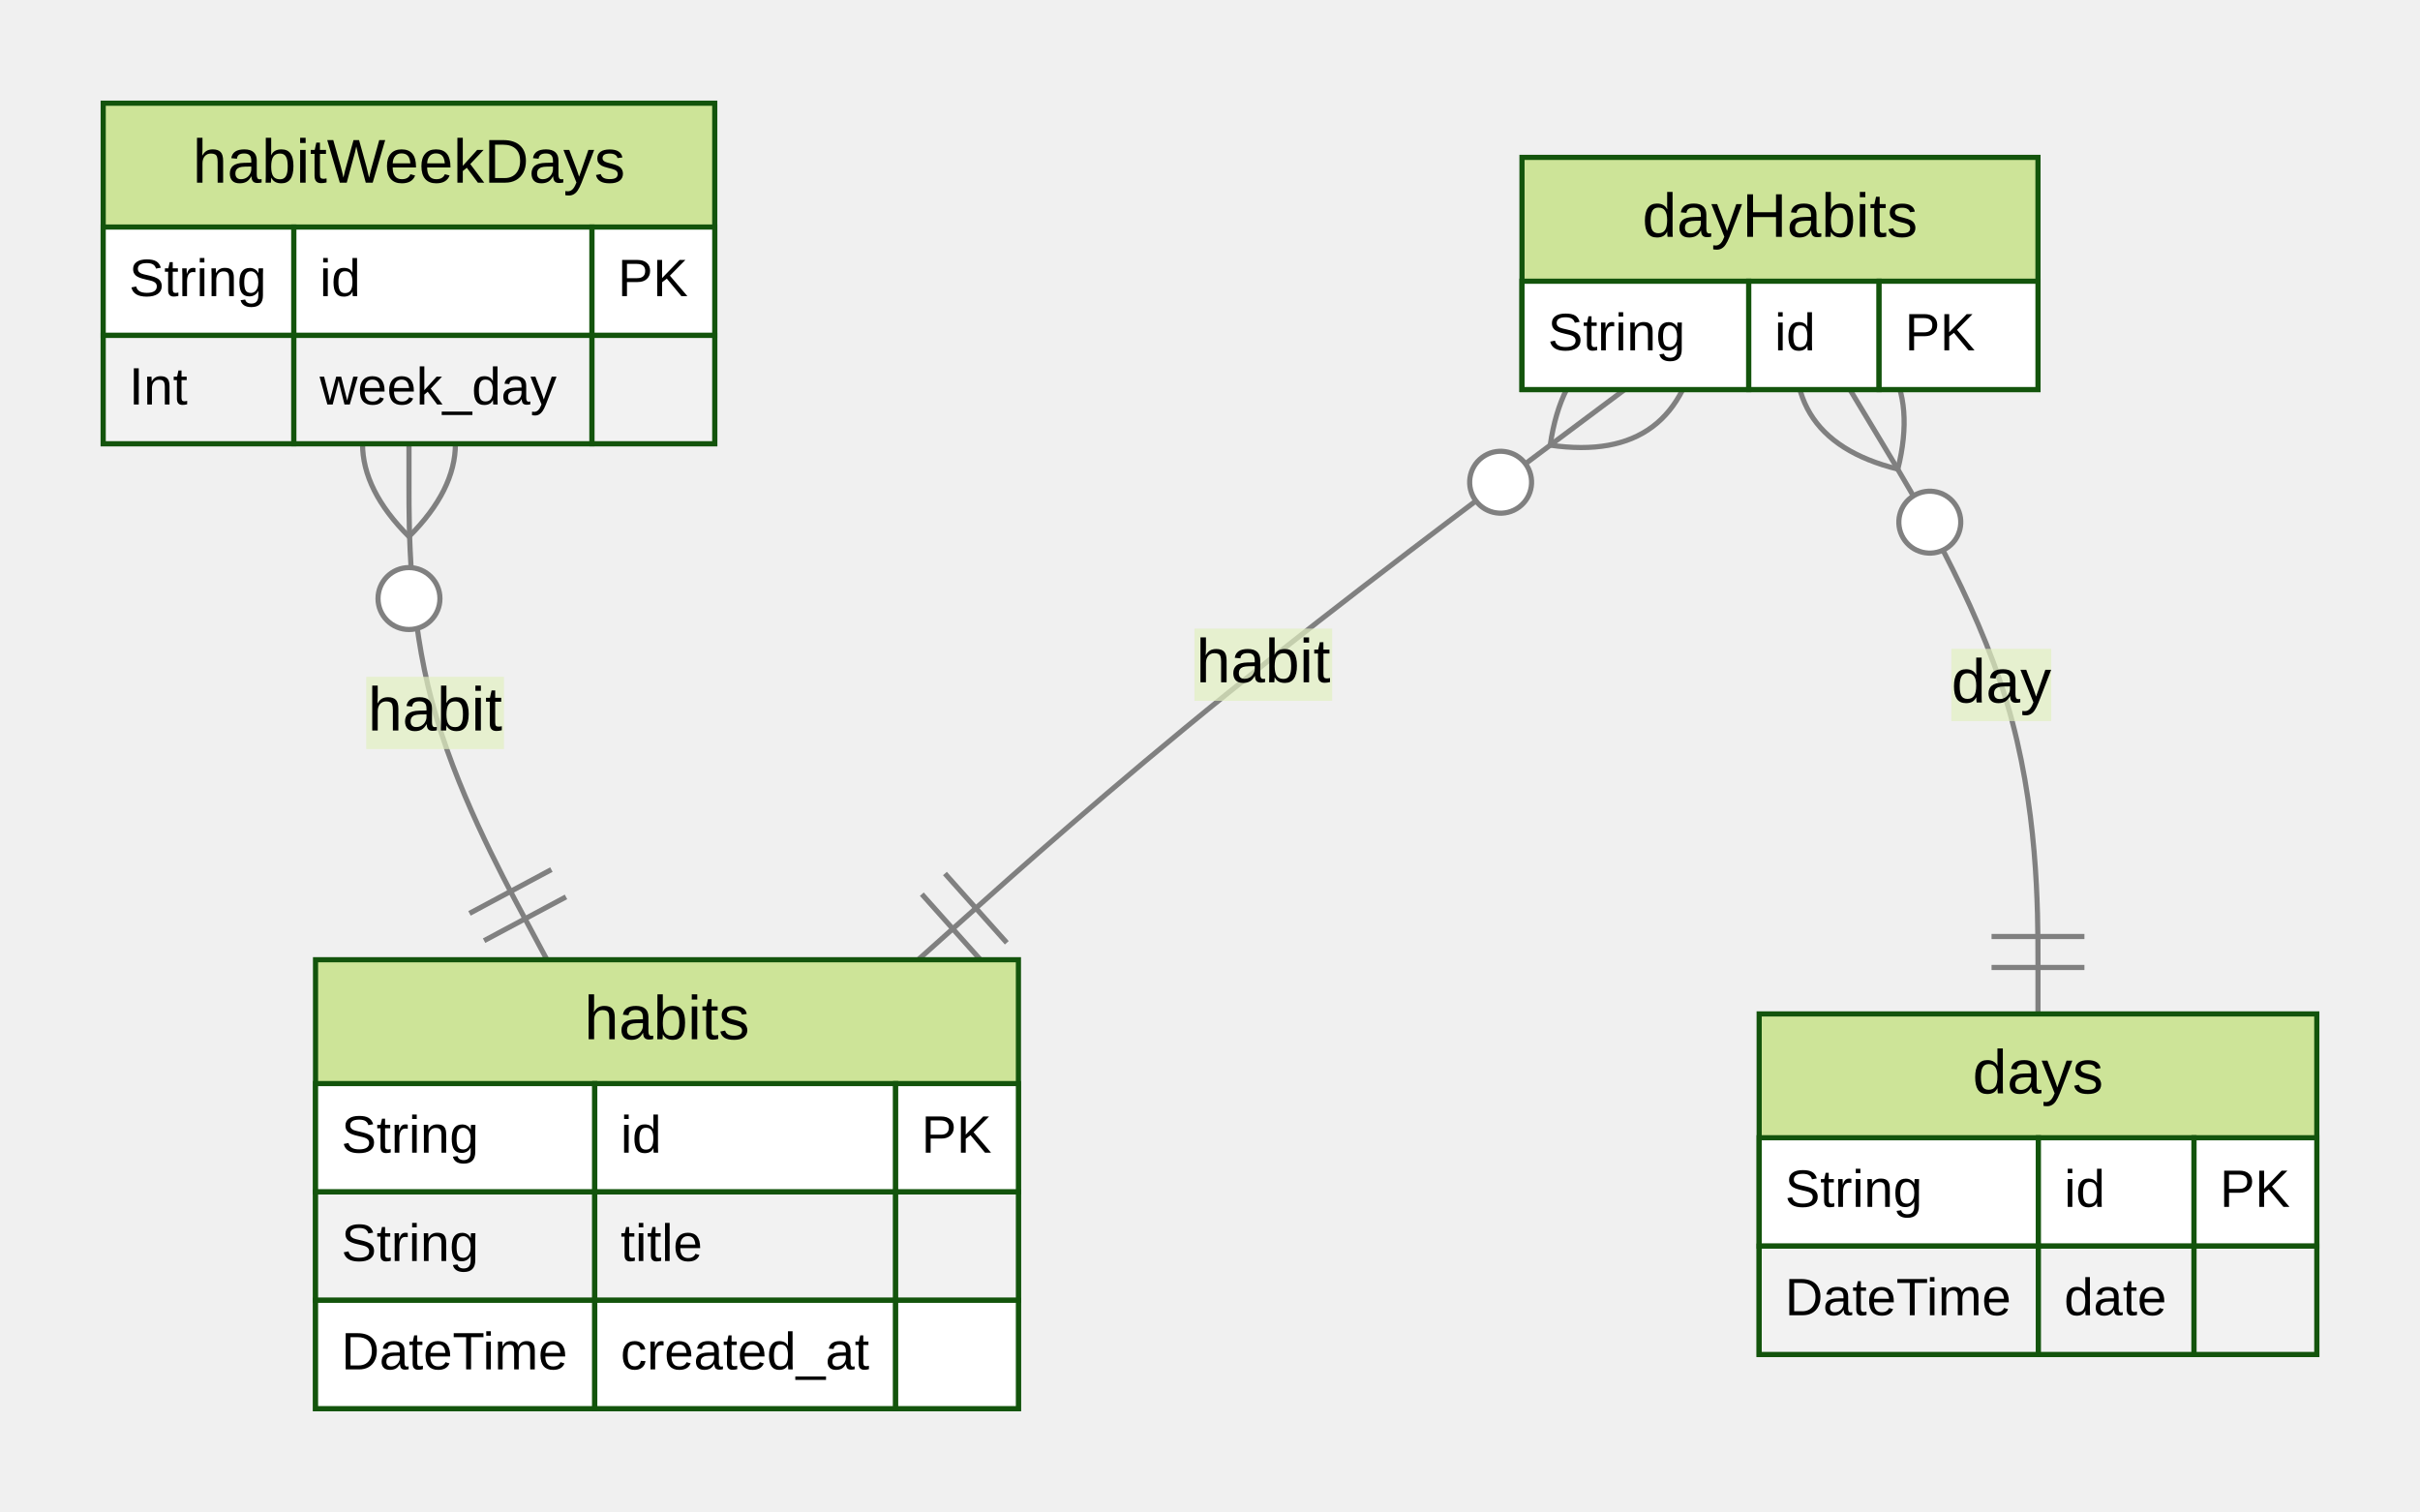
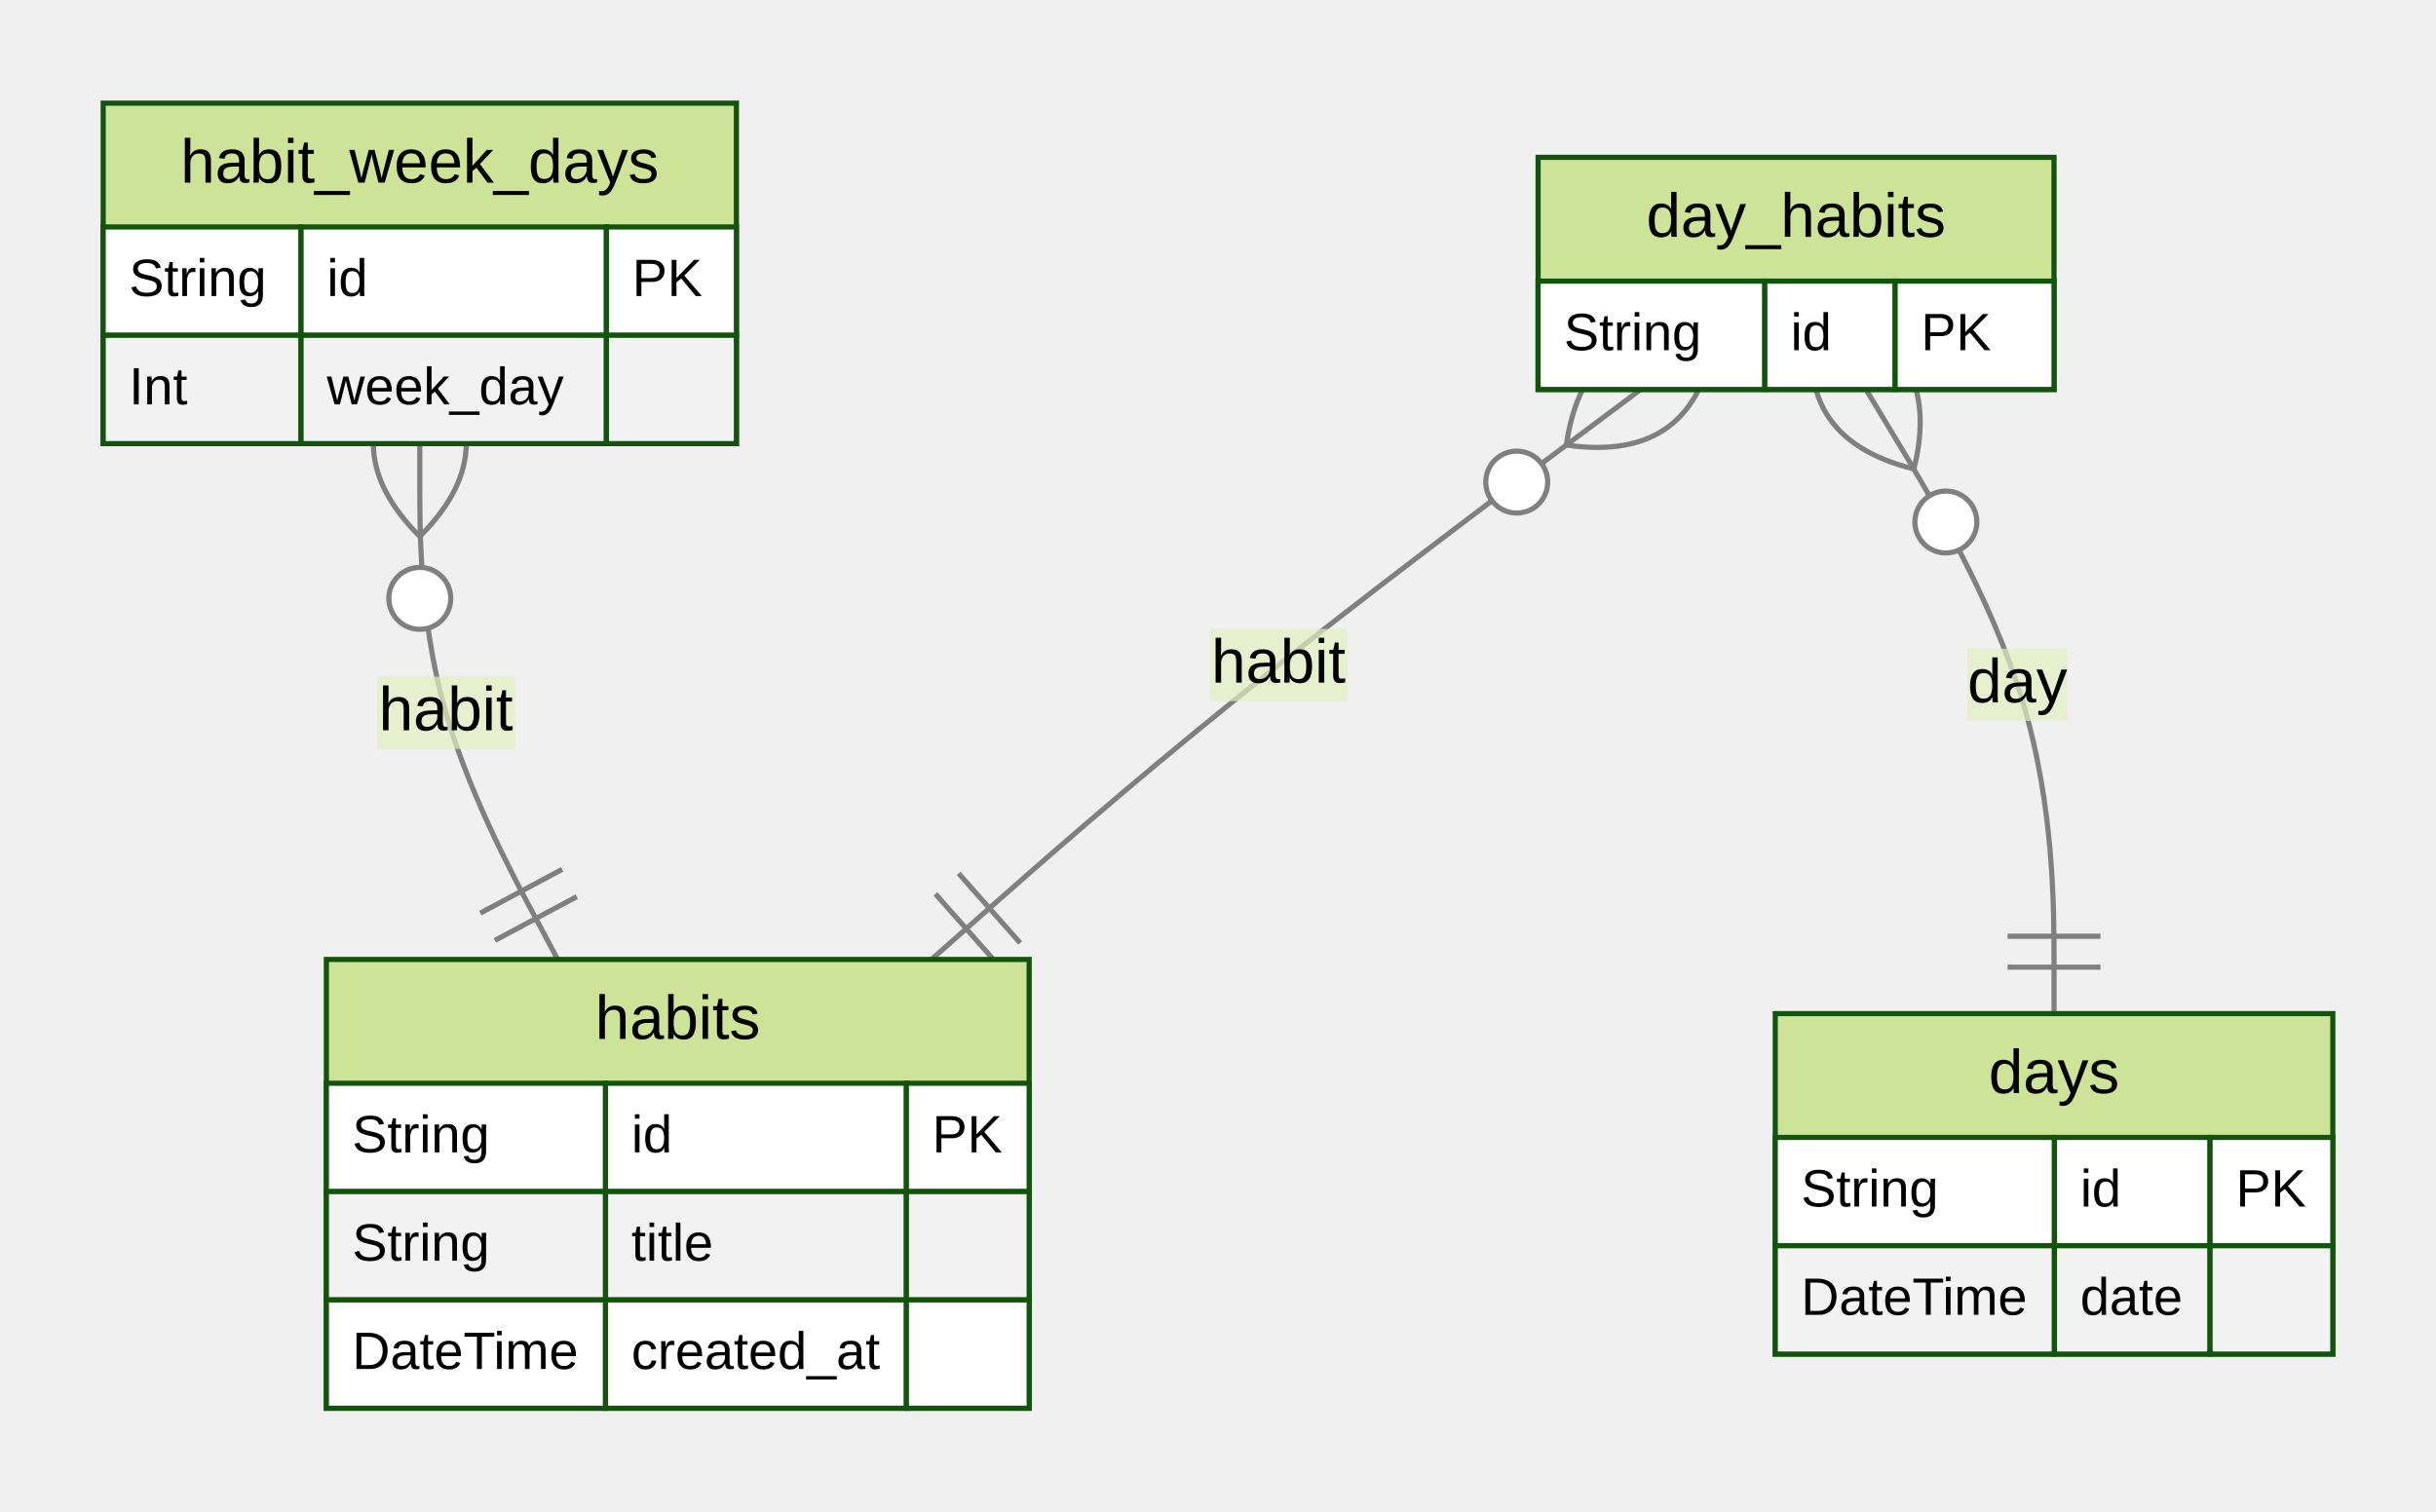
- <svg xmlns="http://www.w3.org/2000/svg" aria-roledescription="er" viewBox="0 0 468.999 293" style="max-width: 468.999px; background-color: white;" width="100%" id="mermaid-0">
+ <svg xmlns="http://www.w3.org/2000/svg" aria-roledescription="er" viewBox="0 0 472.158 293" style="max-width: 472.158px; background-color: white;" width="100%" id="mermaid-0">
  <style>#mermaid-0{font-family:"trebuchet ms",verdana,arial,sans-serif;font-size:16px;fill:#000000;}#mermaid-0 .error-icon{fill:#552222;}#mermaid-0 .error-text{fill:#552222;stroke:#552222;}#mermaid-0 .edge-thickness-normal{stroke-width:2px;}#mermaid-0 .edge-thickness-thick{stroke-width:3.5px;}#mermaid-0 .edge-pattern-solid{stroke-dasharray:0;}#mermaid-0 .edge-pattern-dashed{stroke-dasharray:3;}#mermaid-0 .edge-pattern-dotted{stroke-dasharray:2;}#mermaid-0 .marker{fill:#000000;stroke:#000000;}#mermaid-0 .marker.cross{stroke:#000000;}#mermaid-0 svg{font-family:"trebuchet ms",verdana,arial,sans-serif;font-size:16px;}#mermaid-0 .entityBox{fill:#cde498;stroke:#13540c;}#mermaid-0 .attributeBoxOdd{fill:#ffffff;stroke:#13540c;}#mermaid-0 .attributeBoxEven{fill:#f2f2f2;stroke:#13540c;}#mermaid-0 .relationshipLabelBox{fill:hsl(78.158, 58.462%, 84.51%);opacity:0.7;background-color:hsl(78.158, 58.462%, 84.51%);}#mermaid-0 .relationshipLabelBox rect{opacity:0.5;}#mermaid-0 .relationshipLine{stroke:#000000;}#mermaid-0 .entityTitleText{text-anchor:middle;font-size:18px;fill:#000000;}#mermaid-0 :root{--mermaid-font-family:"trebuchet ms",verdana,arial,sans-serif;}</style>
  <g />
  <defs>
    <marker orient="auto" markerHeight="18" markerWidth="18" refY="9" refX="0" id="ONLY_ONE_START">
      <path d="M9,0 L9,18 M15,0 L15,18" fill="none" stroke="gray" />
    </marker>
  </defs>
  <defs>
    <marker orient="auto" markerHeight="18" markerWidth="18" refY="9" refX="18" id="ONLY_ONE_END">
      <path d="M3,0 L3,18 M9,0 L9,18" fill="none" stroke="gray" />
    </marker>
  </defs>
  <defs>
    <marker orient="auto" markerHeight="18" markerWidth="30" refY="9" refX="0" id="ZERO_OR_ONE_START">
      <circle r="6" cy="9" cx="21" fill="white" stroke="gray" />
      <path d="M9,0 L9,18" fill="none" stroke="gray" />
    </marker>
  </defs>
  <defs>
    <marker orient="auto" markerHeight="18" markerWidth="30" refY="9" refX="30" id="ZERO_OR_ONE_END">
      <circle r="6" cy="9" cx="9" fill="white" stroke="gray" />
      <path d="M21,0 L21,18" fill="none" stroke="gray" />
    </marker>
  </defs>
  <defs>
    <marker orient="auto" markerHeight="36" markerWidth="45" refY="18" refX="18" id="ONE_OR_MORE_START">
      <path d="M0,18 Q 18,0 36,18 Q 18,36 0,18 M42,9 L42,27" fill="none" stroke="gray" />
    </marker>
  </defs>
  <defs>
    <marker orient="auto" markerHeight="36" markerWidth="45" refY="18" refX="27" id="ONE_OR_MORE_END">
      <path d="M3,9 L3,27 M9,18 Q27,0 45,18 Q27,36 9,18" fill="none" stroke="gray" />
    </marker>
  </defs>
  <defs>
    <marker orient="auto" markerHeight="36" markerWidth="57" refY="18" refX="18" id="ZERO_OR_MORE_START">
      <circle r="6" cy="18" cx="48" fill="white" stroke="gray" />
      <path d="M0,18 Q18,0 36,18 Q18,36 0,18" fill="none" stroke="gray" />
    </marker>
  </defs>
  <defs>
    <marker orient="auto" markerHeight="36" markerWidth="57" refY="18" refX="39" id="ZERO_OR_MORE_END">
      <circle r="6" cy="18" cx="9" fill="white" stroke="gray" />
      <path d="M21,18 Q39,0 57,18 Q39,36 21,18" fill="none" stroke="gray" />
    </marker>
  </defs>
-   <path style="stroke: gray; fill: none;" marker-start="url(#ZERO_OR_MORE_START)" marker-end="url(#ONLY_ONE_END)" d="M79.261,86L79.261,94.333C79.261,102.667,79.261,119.333,83.717,136C88.174,152.667,97.086,169.333,101.543,177.667L105.999,186" class="er relationshipLine" />
-   <path style="stroke: gray; fill: none;" marker-start="url(#ZERO_OR_MORE_START)" marker-end="url(#ONLY_ONE_END)" d="M358.518,75.5L364.592,85.583C370.667,95.667,382.815,115.833,388.89,136C394.964,156.167,394.964,176.333,394.964,186.417L394.964,196.5" class="er relationshipLine" />
-   <path style="stroke: gray; fill: none;" marker-start="url(#ZERO_OR_MORE_START)" marker-end="url(#ONLY_ONE_END)" d="M314.854,75.5L301.36,85.583C287.866,95.667,260.879,115.833,238.06,134.25C215.241,152.667,196.59,169.333,187.265,177.667L177.939,186" class="er relationshipLine" />
-   <g transform="translate(61.15114,186 )" id="entity-habits-f12f5e34-d7d3-4372-a028-87fe54df4aa8">
+   <path style="stroke: gray; fill: none;" marker-start="url(#ZERO_OR_MORE_START)" marker-end="url(#ONLY_ONE_END)" d="M81.367,86L81.367,94.333C81.367,102.667,81.367,119.333,85.824,136C90.28,152.667,99.192,169.333,103.649,177.667L108.105,186" class="er relationshipLine" />
+   <path style="stroke: gray; fill: none;" marker-start="url(#ZERO_OR_MORE_START)" marker-end="url(#ONLY_ONE_END)" d="M361.677,75.5L367.752,85.583C373.826,95.667,385.975,115.833,392.049,136C398.123,156.167,398.123,176.333,398.123,186.417L398.123,196.5" class="er relationshipLine" />
+   <path style="stroke: gray; fill: none;" marker-start="url(#ZERO_OR_MORE_START)" marker-end="url(#ONLY_ONE_END)" d="M318.013,75.5L304.519,85.583C291.026,95.667,264.038,115.833,241.125,134.25C218.212,152.667,199.374,169.333,189.955,177.667L180.535,186" class="er relationshipLine" />
+   <g transform="translate(63.25739,186 )" id="entity-habits-561775c3-ad5e-4e54-9c74-931da700a205">
    <rect height="87" width="136.22" y="0" x="0" class="er entityBox" />
-     <text style="dominant-baseline: middle; text-anchor: middle; font-size: 12px;" transform="translate(68.1098,12)" y="0" x="0" id="text-entity-habits-f12f5e34-d7d3-4372-a028-87fe54df4aa8" class="er entityLabel">habits</text>
+     <text style="dominant-baseline: middle; text-anchor: middle; font-size: 12px;" transform="translate(68.1098,12)" y="0" x="0" id="text-entity-habits-561775c3-ad5e-4e54-9c74-931da700a205" class="er entityLabel">habits</text>
    <rect height="21" width="54.113" y="24" x="0" class="er attributeBoxOdd" />
-     <text style="dominant-baseline: middle; font-size: 10.2px;" transform="translate(5,34.5)" y="0" x="0" id="text-entity-habits-f12f5e34-d7d3-4372-a028-87fe54df4aa8-attr-1-type" class="er entityLabel">String</text>
+     <text style="dominant-baseline: middle; font-size: 10.2px;" transform="translate(5,34.5)" y="0" x="0" id="text-entity-habits-561775c3-ad5e-4e54-9c74-931da700a205-attr-1-type" class="er entityLabel">String</text>
    <rect height="21" width="58.311" y="24" x="54.113" class="er attributeBoxOdd" />
-     <text style="dominant-baseline: middle; font-size: 10.2px;" transform="translate(59.11313,34.5)" y="0" x="0" id="text-entity-habits-f12f5e34-d7d3-4372-a028-87fe54df4aa8-attr-1-name" class="er entityLabel">id</text>
+     <text style="dominant-baseline: middle; font-size: 10.2px;" transform="translate(59.11313,34.5)" y="0" x="0" id="text-entity-habits-561775c3-ad5e-4e54-9c74-931da700a205-attr-1-name" class="er entityLabel">id</text>
    <rect height="21" width="23.795" y="24" x="112.425" class="er attributeBoxOdd" />
-     <text style="dominant-baseline: middle; font-size: 10.2px;" transform="translate(117.4246,34.5)" y="0" x="0" id="text-entity-habits-f12f5e34-d7d3-4372-a028-87fe54df4aa8-attr-1-key" class="er entityLabel">PK</text>
+     <text style="dominant-baseline: middle; font-size: 10.2px;" transform="translate(117.4246,34.5)" y="0" x="0" id="text-entity-habits-561775c3-ad5e-4e54-9c74-931da700a205-attr-1-key" class="er entityLabel">PK</text>
    <rect height="21" width="54.113" y="45" x="0" class="er attributeBoxEven" />
-     <text style="dominant-baseline: middle; font-size: 10.2px;" transform="translate(5,55.5)" y="0" x="0" id="text-entity-habits-f12f5e34-d7d3-4372-a028-87fe54df4aa8-attr-2-type" class="er entityLabel">String</text>
+     <text style="dominant-baseline: middle; font-size: 10.2px;" transform="translate(5,55.5)" y="0" x="0" id="text-entity-habits-561775c3-ad5e-4e54-9c74-931da700a205-attr-2-type" class="er entityLabel">String</text>
    <rect height="21" width="58.311" y="45" x="54.113" class="er attributeBoxEven" />
-     <text style="dominant-baseline: middle; font-size: 10.2px;" transform="translate(59.11313,55.5)" y="0" x="0" id="text-entity-habits-f12f5e34-d7d3-4372-a028-87fe54df4aa8-attr-2-name" class="er entityLabel">title</text>
+     <text style="dominant-baseline: middle; font-size: 10.2px;" transform="translate(59.11313,55.5)" y="0" x="0" id="text-entity-habits-561775c3-ad5e-4e54-9c74-931da700a205-attr-2-name" class="er entityLabel">title</text>
    <rect height="21" width="23.795" y="45" x="112.425" class="er attributeBoxEven" />
-     <text style="dominant-baseline: middle; font-size: 10.2px;" transform="translate(117.4246,55.5)" y="0" x="0" id="text-entity-habits-f12f5e34-d7d3-4372-a028-87fe54df4aa8-attr-2-key" class="er entityLabel" />
+     <text style="dominant-baseline: middle; font-size: 10.2px;" transform="translate(117.4246,55.5)" y="0" x="0" id="text-entity-habits-561775c3-ad5e-4e54-9c74-931da700a205-attr-2-key" class="er entityLabel" />
    <rect height="21" width="54.113" y="66" x="0" class="er attributeBoxOdd" />
-     <text style="dominant-baseline: middle; font-size: 10.2px;" transform="translate(5,76.5)" y="0" x="0" id="text-entity-habits-f12f5e34-d7d3-4372-a028-87fe54df4aa8-attr-3-type" class="er entityLabel">DateTime</text>
+     <text style="dominant-baseline: middle; font-size: 10.2px;" transform="translate(5,76.5)" y="0" x="0" id="text-entity-habits-561775c3-ad5e-4e54-9c74-931da700a205-attr-3-type" class="er entityLabel">DateTime</text>
    <rect height="21" width="58.311" y="66" x="54.113" class="er attributeBoxOdd" />
-     <text style="dominant-baseline: middle; font-size: 10.2px;" transform="translate(59.11313,76.5)" y="0" x="0" id="text-entity-habits-f12f5e34-d7d3-4372-a028-87fe54df4aa8-attr-3-name" class="er entityLabel">created_at</text>
+     <text style="dominant-baseline: middle; font-size: 10.2px;" transform="translate(59.11313,76.5)" y="0" x="0" id="text-entity-habits-561775c3-ad5e-4e54-9c74-931da700a205-attr-3-name" class="er entityLabel">created_at</text>
    <rect height="21" width="23.795" y="66" x="112.425" class="er attributeBoxOdd" />
-     <text style="dominant-baseline: middle; font-size: 10.2px;" transform="translate(117.4246,76.5)" y="0" x="0" id="text-entity-habits-f12f5e34-d7d3-4372-a028-87fe54df4aa8-attr-3-key" class="er entityLabel" />
+     <text style="dominant-baseline: middle; font-size: 10.2px;" transform="translate(117.4246,76.5)" y="0" x="0" id="text-entity-habits-561775c3-ad5e-4e54-9c74-931da700a205-attr-3-key" class="er entityLabel" />
  </g>
-   <g transform="translate(20,20 )" id="entity-habitWeekDays-a29dca2f-89c8-455e-b542-e158d9836bd2">
-     <rect height="66" width="118.522" y="0" x="0" class="er entityBox" />
-     <text style="dominant-baseline: middle; text-anchor: middle; font-size: 12px;" transform="translate(59.26094,12)" y="0" x="0" id="text-entity-habitWeekDays-a29dca2f-89c8-455e-b542-e158d9836bd2" class="er entityLabel">habitWeekDays</text>
-     <rect height="21" width="36.947" y="24" x="0" class="er attributeBoxOdd" />
-     <text style="dominant-baseline: middle; font-size: 10.2px;" transform="translate(5,34.5)" y="0" x="0" id="text-entity-habitWeekDays-a29dca2f-89c8-455e-b542-e158d9836bd2-attr-1-type" class="er entityLabel">String</text>
-     <rect height="21" width="57.78" y="24" x="36.947" class="er attributeBoxOdd" />
-     <text style="dominant-baseline: middle; font-size: 10.2px;" transform="translate(41.94705,34.5)" y="0" x="0" id="text-entity-habitWeekDays-a29dca2f-89c8-455e-b542-e158d9836bd2-attr-1-name" class="er entityLabel">id</text>
-     <rect height="21" width="23.795" y="24" x="94.727" class="er attributeBoxOdd" />
-     <text style="dominant-baseline: middle; font-size: 10.2px;" transform="translate(99.7269,34.5)" y="0" x="0" id="text-entity-habitWeekDays-a29dca2f-89c8-455e-b542-e158d9836bd2-attr-1-key" class="er entityLabel">PK</text>
-     <rect height="21" width="36.947" y="45" x="0" class="er attributeBoxEven" />
-     <text style="dominant-baseline: middle; font-size: 10.2px;" transform="translate(5,55.5)" y="0" x="0" id="text-entity-habitWeekDays-a29dca2f-89c8-455e-b542-e158d9836bd2-attr-2-type" class="er entityLabel">Int</text>
-     <rect height="21" width="57.78" y="45" x="36.947" class="er attributeBoxEven" />
-     <text style="dominant-baseline: middle; font-size: 10.2px;" transform="translate(41.94705,55.5)" y="0" x="0" id="text-entity-habitWeekDays-a29dca2f-89c8-455e-b542-e158d9836bd2-attr-2-name" class="er entityLabel">week_day</text>
-     <rect height="21" width="23.795" y="45" x="94.727" class="er attributeBoxEven" />
-     <text style="dominant-baseline: middle; font-size: 10.2px;" transform="translate(99.7269,55.5)" y="0" x="0" id="text-entity-habitWeekDays-a29dca2f-89c8-455e-b542-e158d9836bd2-attr-2-key" class="er entityLabel" />
+   <g transform="translate(20,20 )" id="entity-habitweekdays-8e533fb6-5517-43e2-bbea-eaffd2592eb8">
+     <rect height="66" width="122.734" y="0" x="0" class="er entityBox" />
+     <text style="dominant-baseline: middle; text-anchor: middle; font-size: 12px;" transform="translate(61.36719,12)" y="0" x="0" id="text-entity-habitweekdays-8e533fb6-5517-43e2-bbea-eaffd2592eb8" class="er entityLabel">habit_week_days</text>
+     <rect height="21" width="38.351" y="24" x="0" class="er attributeBoxOdd" />
+     <text style="dominant-baseline: middle; font-size: 10.2px;" transform="translate(5,34.5)" y="0" x="0" id="text-entity-habitweekdays-8e533fb6-5517-43e2-bbea-eaffd2592eb8-attr-1-type" class="er entityLabel">String</text>
+     <rect height="21" width="59.184" y="24" x="38.351" class="er attributeBoxOdd" />
+     <text style="dominant-baseline: middle; font-size: 10.2px;" transform="translate(43.35122,34.5)" y="0" x="0" id="text-entity-habitweekdays-8e533fb6-5517-43e2-bbea-eaffd2592eb8-attr-1-name" class="er entityLabel">id</text>
+     <rect height="21" width="25.199" y="24" x="97.535" class="er attributeBoxOdd" />
+     <text style="dominant-baseline: middle; font-size: 10.2px;" transform="translate(102.5352,34.5)" y="0" x="0" id="text-entity-habitweekdays-8e533fb6-5517-43e2-bbea-eaffd2592eb8-attr-1-key" class="er entityLabel">PK</text>
+     <rect height="21" width="38.351" y="45" x="0" class="er attributeBoxEven" />
+     <text style="dominant-baseline: middle; font-size: 10.2px;" transform="translate(5,55.5)" y="0" x="0" id="text-entity-habitweekdays-8e533fb6-5517-43e2-bbea-eaffd2592eb8-attr-2-type" class="er entityLabel">Int</text>
+     <rect height="21" width="59.184" y="45" x="38.351" class="er attributeBoxEven" />
+     <text style="dominant-baseline: middle; font-size: 10.2px;" transform="translate(43.35122,55.5)" y="0" x="0" id="text-entity-habitweekdays-8e533fb6-5517-43e2-bbea-eaffd2592eb8-attr-2-name" class="er entityLabel">week_day</text>
+     <rect height="21" width="25.199" y="45" x="97.535" class="er attributeBoxEven" />
+     <text style="dominant-baseline: middle; font-size: 10.2px;" transform="translate(102.5352,55.5)" y="0" x="0" id="text-entity-habitweekdays-8e533fb6-5517-43e2-bbea-eaffd2592eb8-attr-2-key" class="er entityLabel" />
  </g>
-   <g transform="translate(340.9288,196.5 )" id="entity-days-4e0ef461-e0bf-45a3-b8e7-cbdd68a04040">
+   <g transform="translate(344.0882,196.5 )" id="entity-days-83f4233a-5952-4b7d-837e-bc4d3a1ffa2e">
    <rect height="66" width="108.07" y="0" x="0" class="er entityBox" />
-     <text style="dominant-baseline: middle; text-anchor: middle; font-size: 12px;" transform="translate(54.03506,12)" y="0" x="0" id="text-entity-days-4e0ef461-e0bf-45a3-b8e7-cbdd68a04040" class="er entityLabel">days</text>
+     <text style="dominant-baseline: middle; text-anchor: middle; font-size: 12px;" transform="translate(54.03506,12)" y="0" x="0" id="text-entity-days-83f4233a-5952-4b7d-837e-bc4d3a1ffa2e" class="er entityLabel">days</text>
    <rect height="21" width="54.113" y="24" x="0" class="er attributeBoxOdd" />
-     <text style="dominant-baseline: middle; font-size: 10.2px;" transform="translate(5,34.5)" y="0" x="0" id="text-entity-days-4e0ef461-e0bf-45a3-b8e7-cbdd68a04040-attr-1-type" class="er entityLabel">String</text>
+     <text style="dominant-baseline: middle; font-size: 10.2px;" transform="translate(5,34.5)" y="0" x="0" id="text-entity-days-83f4233a-5952-4b7d-837e-bc4d3a1ffa2e-attr-1-type" class="er entityLabel">String</text>
    <rect height="21" width="30.162" y="24" x="54.113" class="er attributeBoxOdd" />
-     <text style="dominant-baseline: middle; font-size: 10.2px;" transform="translate(59.11313,34.5)" y="0" x="0" id="text-entity-days-4e0ef461-e0bf-45a3-b8e7-cbdd68a04040-attr-1-name" class="er entityLabel">id</text>
+     <text style="dominant-baseline: middle; font-size: 10.2px;" transform="translate(59.11313,34.5)" y="0" x="0" id="text-entity-days-83f4233a-5952-4b7d-837e-bc4d3a1ffa2e-attr-1-name" class="er entityLabel">id</text>
    <rect height="21" width="23.795" y="24" x="84.275" class="er attributeBoxOdd" />
-     <text style="dominant-baseline: middle; font-size: 10.2px;" transform="translate(89.27515,34.5)" y="0" x="0" id="text-entity-days-4e0ef461-e0bf-45a3-b8e7-cbdd68a04040-attr-1-key" class="er entityLabel">PK</text>
+     <text style="dominant-baseline: middle; font-size: 10.2px;" transform="translate(89.27515,34.5)" y="0" x="0" id="text-entity-days-83f4233a-5952-4b7d-837e-bc4d3a1ffa2e-attr-1-key" class="er entityLabel">PK</text>
    <rect height="21" width="54.113" y="45" x="0" class="er attributeBoxEven" />
-     <text style="dominant-baseline: middle; font-size: 10.2px;" transform="translate(5,55.5)" y="0" x="0" id="text-entity-days-4e0ef461-e0bf-45a3-b8e7-cbdd68a04040-attr-2-type" class="er entityLabel">DateTime</text>
+     <text style="dominant-baseline: middle; font-size: 10.2px;" transform="translate(5,55.5)" y="0" x="0" id="text-entity-days-83f4233a-5952-4b7d-837e-bc4d3a1ffa2e-attr-2-type" class="er entityLabel">DateTime</text>
    <rect height="21" width="30.162" y="45" x="54.113" class="er attributeBoxEven" />
-     <text style="dominant-baseline: middle; font-size: 10.2px;" transform="translate(59.11313,55.5)" y="0" x="0" id="text-entity-days-4e0ef461-e0bf-45a3-b8e7-cbdd68a04040-attr-2-name" class="er entityLabel">date</text>
+     <text style="dominant-baseline: middle; font-size: 10.2px;" transform="translate(59.11313,55.5)" y="0" x="0" id="text-entity-days-83f4233a-5952-4b7d-837e-bc4d3a1ffa2e-attr-2-name" class="er entityLabel">date</text>
    <rect height="21" width="23.795" y="45" x="84.275" class="er attributeBoxEven" />
-     <text style="dominant-baseline: middle; font-size: 10.2px;" transform="translate(89.27515,55.5)" y="0" x="0" id="text-entity-days-4e0ef461-e0bf-45a3-b8e7-cbdd68a04040-attr-2-key" class="er entityLabel" />
+     <text style="dominant-baseline: middle; font-size: 10.2px;" transform="translate(89.27515,55.5)" y="0" x="0" id="text-entity-days-83f4233a-5952-4b7d-837e-bc4d3a1ffa2e-attr-2-key" class="er entityLabel" />
  </g>
-   <g transform="translate(294.9638,30.5 )" id="entity-dayHabits-edb4b62a-e0c8-4ff6-a61d-ccd50163a4c7">
+   <g transform="translate(298.1232,30.5 )" id="entity-dayhabits-e9762237-d5fe-4337-b09c-6fa4dd40a480">
    <rect height="45" width="100" y="0" x="0" class="er entityBox" />
-     <text style="dominant-baseline: middle; text-anchor: middle; font-size: 12px;" transform="translate(50,12)" y="0" x="0" id="text-entity-dayHabits-edb4b62a-e0c8-4ff6-a61d-ccd50163a4c7" class="er entityLabel">dayHabits</text>
+     <text style="dominant-baseline: middle; text-anchor: middle; font-size: 12px;" transform="translate(50,12)" y="0" x="0" id="text-entity-dayhabits-e9762237-d5fe-4337-b09c-6fa4dd40a480" class="er entityLabel">day_habits</text>
    <rect height="21" width="43.945" y="24" x="0" class="er attributeBoxOdd" />
-     <text style="dominant-baseline: middle; font-size: 10.2px;" transform="translate(5,34.5)" y="0" x="0" id="text-entity-dayHabits-edb4b62a-e0c8-4ff6-a61d-ccd50163a4c7-attr-1-type" class="er entityLabel">String</text>
+     <text style="dominant-baseline: middle; font-size: 10.2px;" transform="translate(5,34.5)" y="0" x="0" id="text-entity-dayhabits-e9762237-d5fe-4337-b09c-6fa4dd40a480-attr-1-type" class="er entityLabel">String</text>
    <rect height="21" width="25.262" y="24" x="43.945" class="er attributeBoxOdd" />
-     <text style="dominant-baseline: middle; font-size: 10.2px;" transform="translate(48.94526,34.5)" y="0" x="0" id="text-entity-dayHabits-edb4b62a-e0c8-4ff6-a61d-ccd50163a4c7-attr-1-name" class="er entityLabel">id</text>
+     <text style="dominant-baseline: middle; font-size: 10.2px;" transform="translate(48.94526,34.5)" y="0" x="0" id="text-entity-dayhabits-e9762237-d5fe-4337-b09c-6fa4dd40a480-attr-1-name" class="er entityLabel">id</text>
    <rect height="21" width="30.793" y="24" x="69.207" class="er attributeBoxOdd" />
-     <text style="dominant-baseline: middle; font-size: 10.2px;" transform="translate(74.20681,34.5)" y="0" x="0" id="text-entity-dayHabits-edb4b62a-e0c8-4ff6-a61d-ccd50163a4c7-attr-1-key" class="er entityLabel">PK</text>
+     <text style="dominant-baseline: middle; font-size: 10.2px;" transform="translate(74.20681,34.5)" y="0" x="0" id="text-entity-dayhabits-e9762237-d5fe-4337-b09c-6fa4dd40a480-attr-1-key" class="er entityLabel">PK</text>
  </g>
-   <rect height="14" width="26.688" y="131.171" x="70.979" class="er relationshipLabelBox" />
-   <text style="text-anchor: middle; dominant-baseline: middle; font-size: 12px;" y="138.171" x="84.323" id="rel1" class="er relationshipLabel">habit</text>
-   <rect height="14" width="19.359" y="125.746" x="378.178" class="er relationshipLabelBox" />
-   <text style="text-anchor: middle; dominant-baseline: middle; font-size: 12px;" y="132.746" x="387.858" id="rel2" class="er relationshipLabel">day</text>
-   <rect height="14" width="26.688" y="121.825" x="231.492" class="er relationshipLabelBox" />
-   <text style="text-anchor: middle; dominant-baseline: middle; font-size: 12px;" y="128.825" x="244.836" id="rel3" class="er relationshipLabel">habit</text>
+   <rect height="14" width="26.688" y="131.171" x="73.085" class="er relationshipLabelBox" />
+   <text style="text-anchor: middle; dominant-baseline: middle; font-size: 12px;" y="138.171" x="86.429" id="rel1" class="er relationshipLabel">habit</text>
+   <rect height="14" width="19.359" y="125.746" x="381.338" class="er relationshipLabelBox" />
+   <text style="text-anchor: middle; dominant-baseline: middle; font-size: 12px;" y="132.746" x="391.017" id="rel2" class="er relationshipLabel">day</text>
+   <rect height="14" width="26.688" y="121.925" x="234.457" class="er relationshipLabelBox" />
+   <text style="text-anchor: middle; dominant-baseline: middle; font-size: 12px;" y="128.925" x="247.801" id="rel3" class="er relationshipLabel">habit</text>
</svg>
